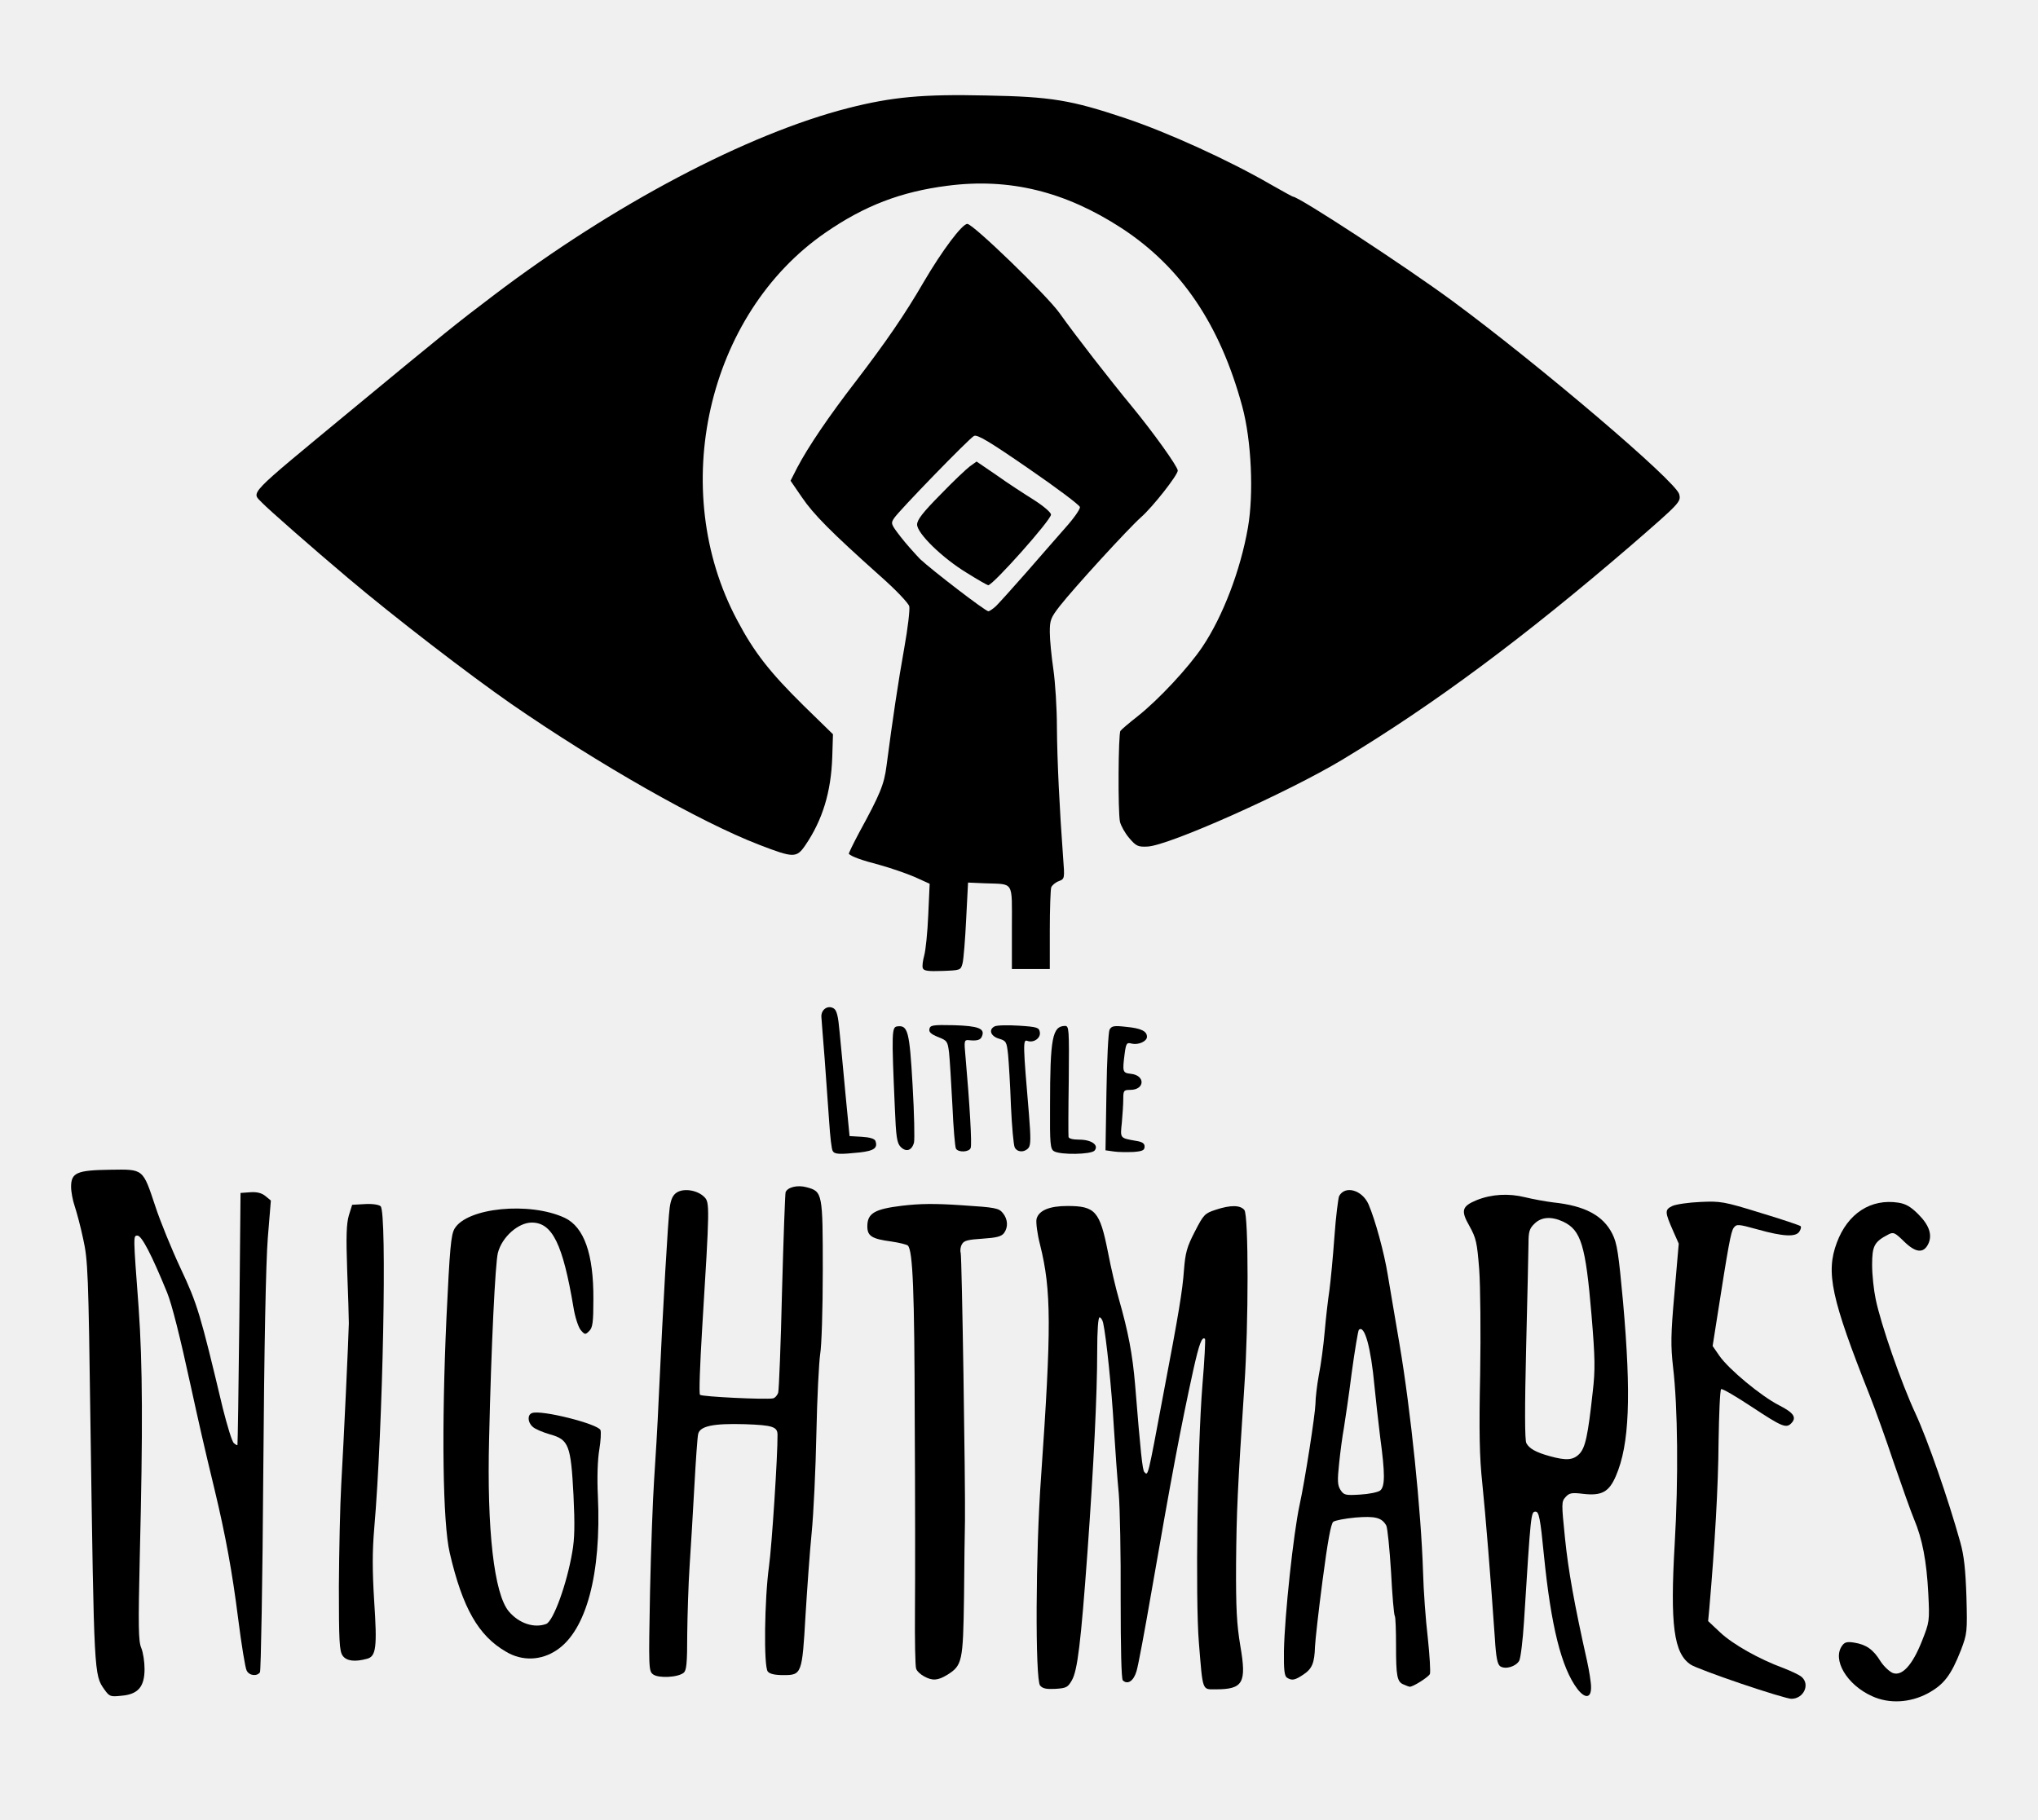
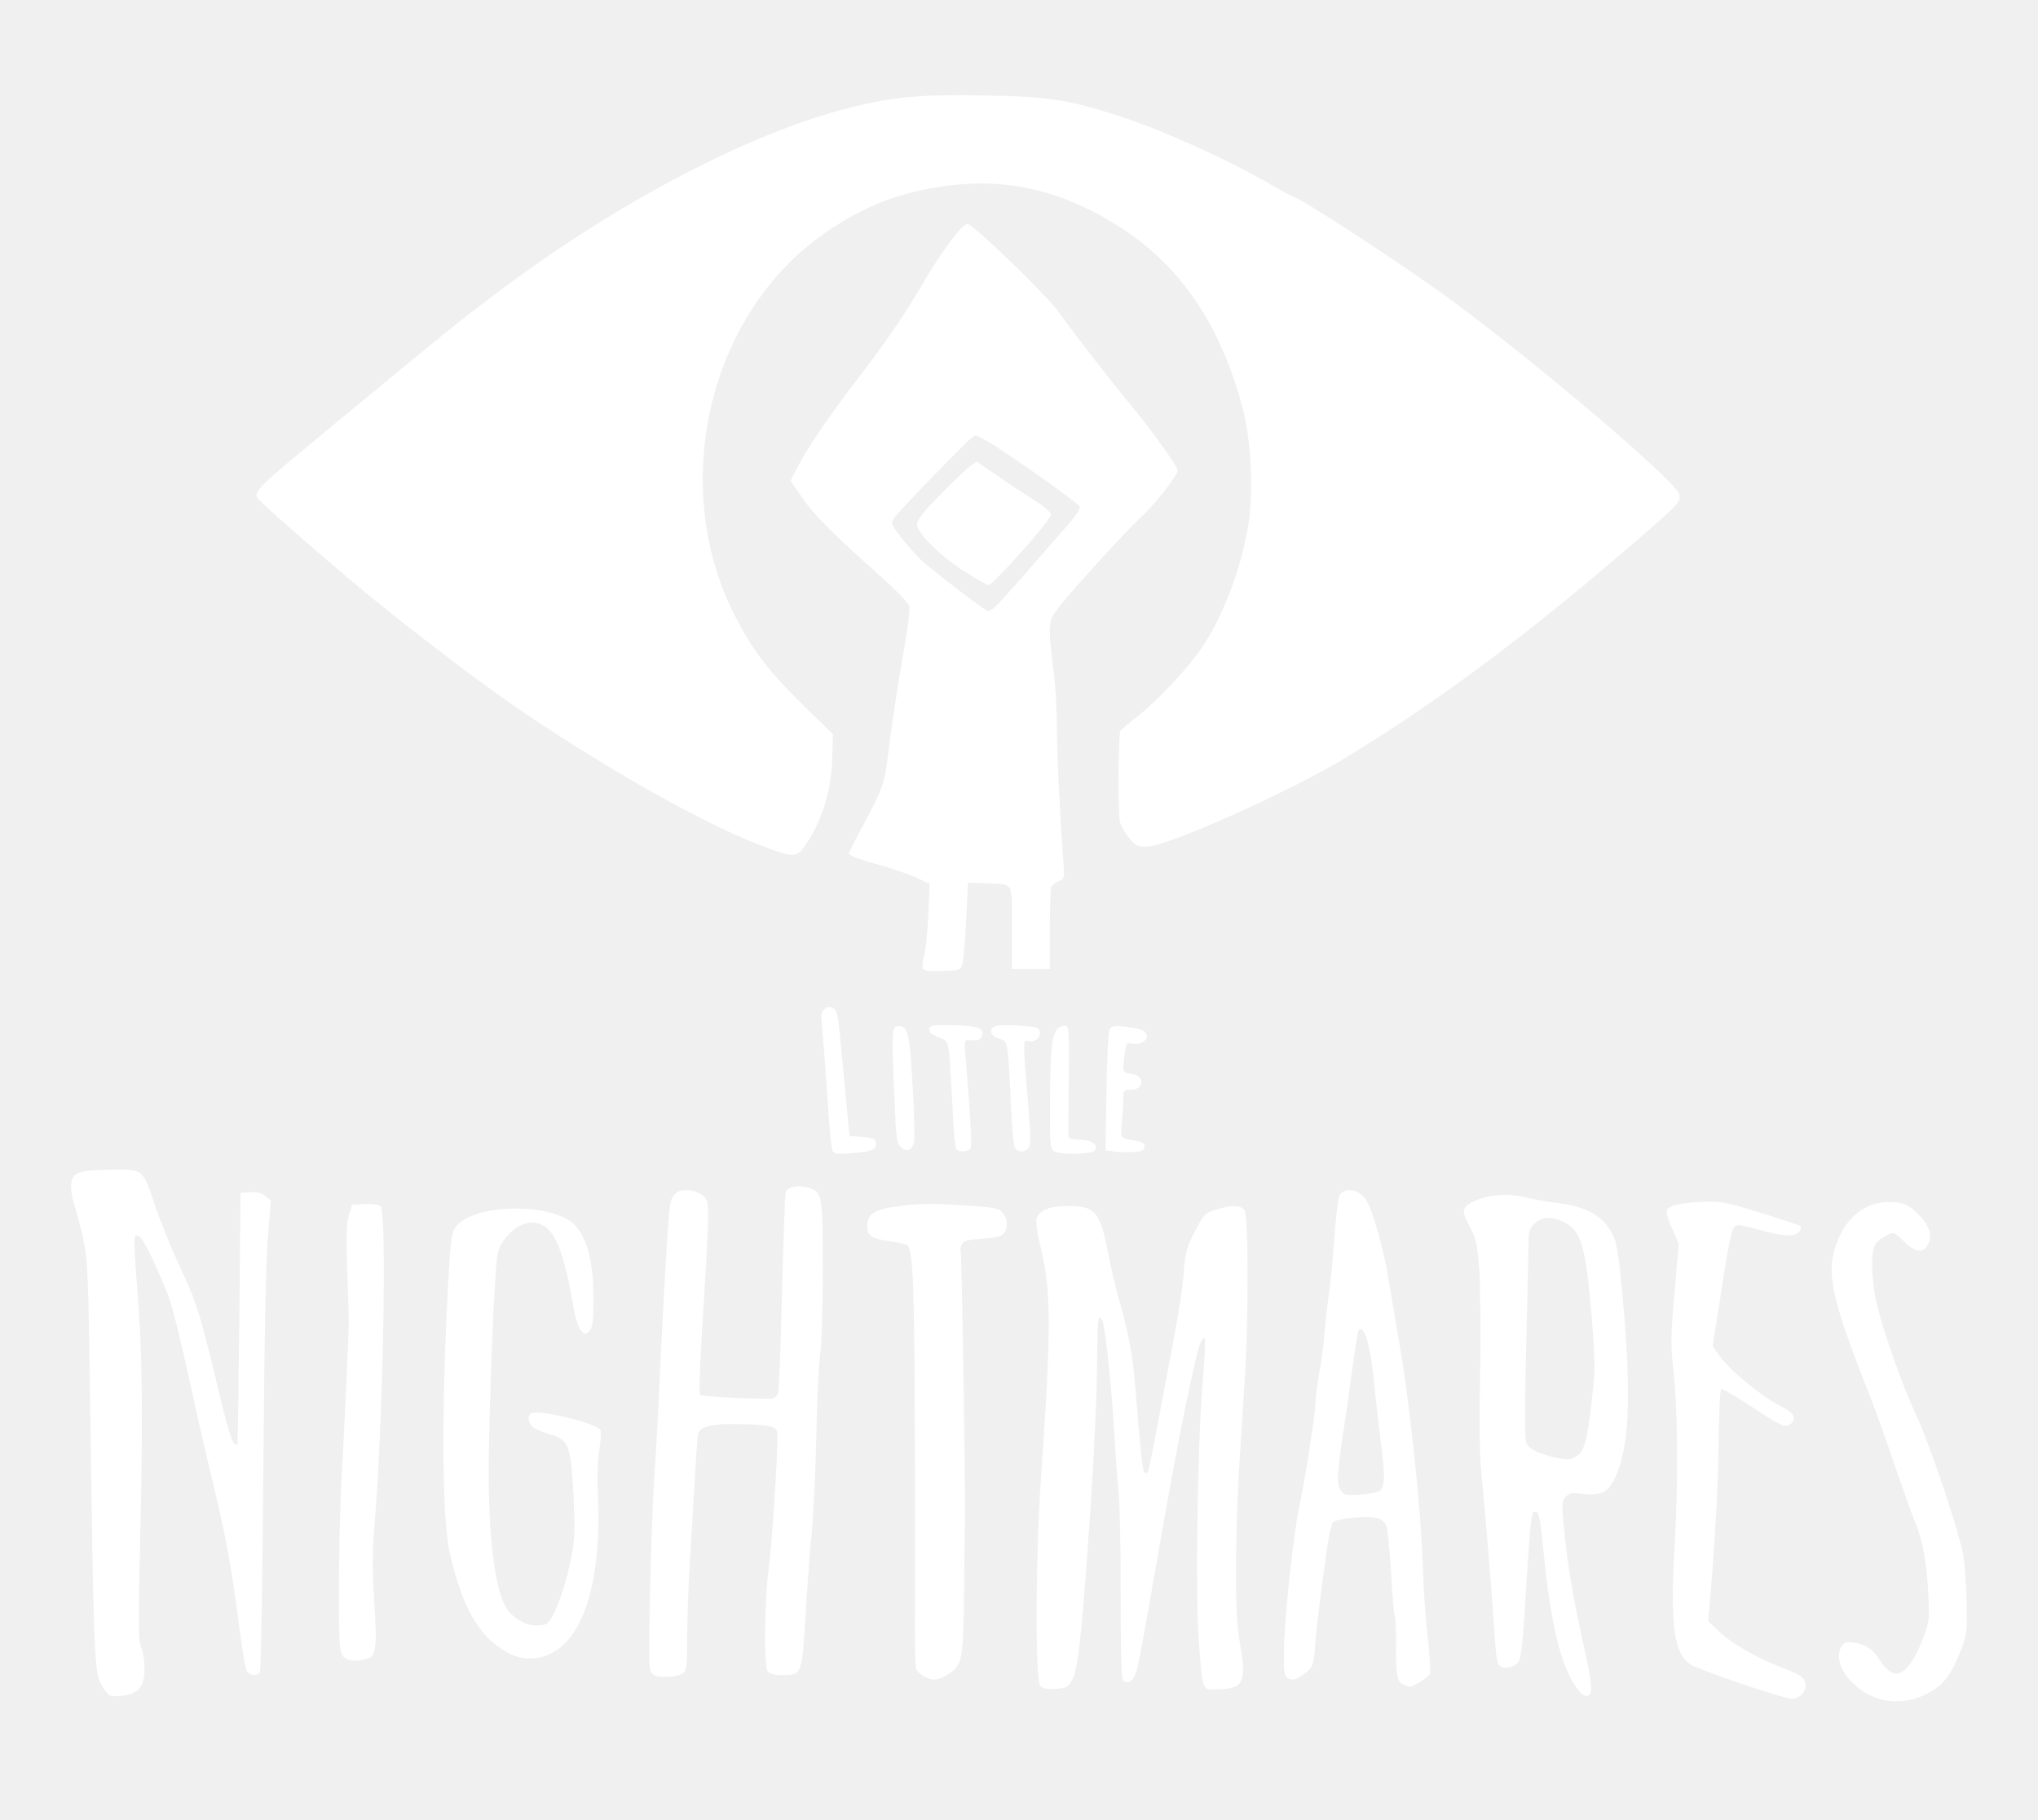
<svg xmlns="http://www.w3.org/2000/svg" version="1.0" width="860px" height="768px" viewBox="0 0 8600 7680" preserveAspectRatio="xMidYMid meet">
-   <g id="layer101" fill="#000000" stroke="none">
+   <g id="layer101" fill="#fff" stroke="none">
    <path d="M7900 7159 c-107 -48 -170 -155 -126 -214 10 -14 21 -17 51 -12 50 8 80 29 110 78 14 22 38 44 52 50 39 15 83 -33 123 -134 32 -81 33 -84 27 -202 -7 -136 -25 -230 -60 -313 -13 -31 -51 -138 -85 -237 -33 -99 -79 -227 -102 -285 -163 -411 -186 -519 -139 -645 46 -124 144 -187 260 -169 32 5 53 18 84 49 46 46 60 87 42 125 -20 41 -53 38 -102 -10 -39 -38 -45 -41 -66 -30 -60 31 -69 48 -69 129 0 42 7 106 15 144 22 107 108 354 168 483 51 110 138 360 189 543 16 57 22 114 26 230 4 149 3 156 -23 225 -42 107 -72 146 -140 183 -75 40 -163 45 -235 12z" />
    <path d="M7347 7106 c-103 -35 -199 -71 -212 -80 -72 -47 -88 -167 -68 -511 16 -272 13 -578 -7 -745 -10 -90 -10 -135 6 -313 l18 -208 -23 -52 c-36 -82 -37 -91 -4 -107 15 -7 69 -15 118 -17 85 -4 99 -2 254 46 90 27 166 53 169 56 4 3 1 14 -5 23 -15 24 -69 21 -176 -9 -83 -23 -89 -23 -101 -7 -12 16 -22 71 -72 391 l-17 108 29 42 c40 57 175 169 251 208 63 32 76 52 51 77 -21 21 -40 13 -164 -69 -68 -45 -126 -79 -131 -76 -5 3 -9 104 -11 224 -1 182 -16 438 -39 702 l-5 53 51 48 c53 50 165 113 266 150 33 13 68 29 78 38 36 32 8 92 -44 92 -13 0 -109 -29 -212 -64z" />
    <path d="M440 7130 c-43 -61 -43 -60 -58 -1100 -9 -661 -11 -711 -31 -801 -11 -53 -28 -115 -36 -139 -8 -23 -15 -60 -15 -81 0 -60 25 -70 165 -72 142 -2 137 -6 191 156 20 61 68 179 106 260 71 151 83 191 178 590 19 75 39 142 47 148 7 6 14 10 15 8 1 -2 5 -242 8 -534 l5 -530 41 -3 c28 -2 48 3 64 16 l23 19 -13 159 c-8 104 -15 445 -19 989 -3 457 -10 836 -14 843 -12 18 -45 15 -56 -7 -6 -10 -22 -109 -36 -219 -25 -198 -53 -351 -100 -547 -46 -190 -64 -271 -100 -435 -46 -212 -80 -346 -100 -395 -65 -159 -107 -240 -125 -240 -18 0 -18 -3 5 304 17 240 18 518 5 1044 -7 302 -6 364 6 392 8 19 14 59 14 89 0 75 -27 107 -97 113 -47 5 -51 4 -73 -27z" />
    <path d="M6656 7128 c-67 -89 -111 -264 -141 -565 -15 -154 -21 -183 -35 -183 -20 0 -20 4 -49 464 -5 79 -14 153 -20 165 -14 25 -58 38 -80 24 -12 -8 -18 -36 -23 -119 -17 -246 -39 -518 -53 -654 -12 -112 -14 -217 -9 -460 3 -173 1 -372 -4 -442 -9 -115 -13 -132 -41 -183 -38 -66 -32 -84 31 -110 63 -25 134 -29 203 -12 33 8 87 18 120 22 133 14 210 55 249 133 20 40 26 82 45 287 35 397 27 602 -30 734 -29 68 -60 85 -138 76 -49 -6 -59 -4 -75 14 -17 19 -17 26 -2 173 14 137 39 277 93 518 9 41 17 91 17 110 1 48 -25 51 -58 8z m8 -991 c26 -26 37 -79 57 -262 11 -94 10 -143 -5 -324 -25 -296 -44 -359 -120 -395 -50 -23 -92 -20 -121 9 -21 20 -25 34 -25 82 0 32 -5 231 -10 442 -6 248 -6 391 1 402 12 23 41 39 99 55 69 19 98 17 124 -9z" />
    <path d="M4389 7114 c-21 -25 -19 -566 4 -879 44 -632 44 -789 -4 -981 -12 -46 -18 -95 -15 -109 9 -36 54 -55 130 -55 118 0 137 22 171 193 13 68 34 157 46 198 40 140 58 234 69 364 23 285 31 360 39 368 16 16 13 30 80 -328 66 -346 81 -439 87 -523 6 -75 12 -98 46 -164 37 -72 42 -77 88 -92 63 -21 104 -20 121 1 18 21 18 483 0 743 -29 439 -33 529 -35 750 -1 192 3 256 18 347 27 156 12 183 -104 183 -58 0 -54 11 -71 -198 -15 -183 -6 -825 15 -1086 9 -105 13 -192 11 -195 -13 -12 -25 22 -49 129 -54 246 -92 449 -177 938 -28 162 -56 313 -63 335 -12 42 -38 59 -58 39 -6 -6 -9 -134 -9 -344 1 -184 -3 -384 -8 -444 -6 -60 -15 -188 -21 -284 -9 -158 -32 -379 -45 -437 -3 -13 -10 -23 -15 -23 -6 0 -10 56 -10 143 0 182 -15 485 -41 847 -28 383 -42 501 -66 542 -17 30 -24 33 -69 36 -38 2 -54 -1 -65 -14z" />
    <path d="M5924 7110 c-29 -11 -33 -35 -33 -167 0 -62 -2 -117 -5 -122 -4 -5 -11 -89 -16 -186 -6 -97 -15 -186 -20 -196 -19 -34 -47 -41 -131 -34 -43 4 -85 12 -93 18 -10 9 -23 80 -45 247 -17 129 -31 255 -32 280 -2 68 -12 93 -48 117 -37 25 -49 27 -70 14 -11 -7 -14 -33 -13 -113 3 -151 40 -496 66 -616 23 -105 66 -383 67 -427 0 -22 6 -76 14 -120 9 -44 20 -127 25 -185 5 -58 14 -136 20 -175 5 -38 15 -140 21 -225 6 -85 16 -163 20 -172 25 -46 97 -26 124 35 28 65 66 204 81 297 9 52 31 185 50 295 47 277 91 704 99 960 2 77 11 202 20 277 8 75 12 144 9 153 -5 13 -75 57 -86 54 -2 0 -13 -4 -24 -9z m-100 -819 c21 -17 21 -71 0 -226 -8 -66 -19 -163 -24 -215 -15 -163 -42 -261 -66 -237 -3 3 -17 85 -30 181 -12 96 -28 201 -33 233 -6 32 -15 99 -20 148 -8 75 -7 94 6 114 14 21 20 23 83 19 37 -2 75 -10 84 -17z" />
    <path d="M3899 7075 c-15 -8 -30 -22 -33 -32 -4 -9 -6 -121 -5 -248 1 -126 1 -489 -1 -805 -1 -540 -8 -712 -29 -733 -4 -4 -35 -12 -69 -17 -83 -11 -102 -23 -102 -64 0 -55 30 -73 146 -87 76 -9 138 -10 254 -2 141 9 155 12 172 33 21 26 23 59 5 84 -11 15 -32 20 -91 24 -62 4 -79 8 -87 24 -6 10 -8 26 -5 36 5 16 20 972 18 1132 -1 41 -3 185 -4 320 -4 273 -7 289 -71 329 -40 24 -62 26 -98 6z" />
    <path d="M2756 7067 c-19 -14 -19 -27 -13 -348 4 -184 12 -395 17 -469 5 -74 15 -234 20 -355 18 -388 39 -749 46 -798 5 -35 13 -53 30 -64 30 -19 87 -10 116 19 23 23 23 38 -9 555 -9 150 -14 276 -9 280 8 8 277 21 308 15 9 -2 19 -14 22 -25 3 -12 11 -204 16 -427 6 -223 13 -411 15 -418 8 -21 50 -32 89 -21 67 18 68 24 68 351 0 165 -5 319 -11 353 -5 33 -13 184 -16 335 -3 151 -12 340 -20 420 -8 80 -19 237 -26 350 -14 245 -16 250 -93 250 -36 0 -58 -5 -66 -15 -18 -21 -14 -306 5 -444 12 -85 37 -471 36 -555 0 -34 -20 -41 -138 -45 -134 -4 -190 8 -197 42 -3 12 -10 112 -16 222 -6 110 -15 261 -20 335 -5 74 -9 203 -10 286 0 124 -3 154 -15 164 -24 20 -106 24 -129 7z" />
    <path d="M1446 6988 c-14 -19 -16 -64 -16 -293 1 -148 5 -342 10 -430 11 -190 31 -623 32 -680 0 -22 -3 -123 -7 -225 -5 -143 -3 -195 7 -230 l14 -45 53 -3 c30 -2 59 2 67 9 28 23 10 937 -27 1362 -8 95 -8 176 0 305 13 195 8 233 -30 243 -51 14 -87 10 -103 -13z" />
    <path d="M2135 6971 c-116 -67 -183 -184 -237 -416 -30 -127 -35 -530 -14 -994 14 -294 19 -349 34 -375 52 -89 317 -115 465 -46 82 39 122 153 121 343 0 98 -3 121 -18 135 -16 16 -18 16 -36 -5 -10 -13 -24 -56 -30 -95 -45 -267 -89 -358 -176 -358 -57 0 -126 61 -143 128 -11 42 -28 389 -37 782 -10 387 21 657 83 731 43 51 107 72 158 53 30 -12 87 -168 110 -304 10 -56 11 -116 5 -240 -11 -211 -20 -234 -99 -256 -31 -9 -64 -23 -73 -32 -22 -19 -23 -51 -3 -58 38 -15 279 46 289 72 3 9 1 46 -5 82 -7 41 -10 116 -6 197 15 328 -49 566 -173 649 -66 45 -147 48 -215 7z" />
    <path d="M3514 4858 c-5 -7 -11 -62 -15 -123 -4 -60 -13 -180 -19 -265 -7 -85 -13 -166 -14 -179 -1 -30 27 -50 52 -35 13 8 19 32 25 100 5 49 16 168 25 264 l17 175 52 3 c33 2 53 8 57 17 11 30 -5 42 -66 49 -86 9 -106 8 -114 -6z" />
    <path d="M4448 4859 c-16 -9 -18 -29 -17 -192 0 -287 10 -336 63 -337 17 0 18 11 16 228 -2 125 -2 233 -1 240 0 7 17 12 45 12 52 0 84 23 65 46 -14 17 -144 19 -171 3z" />
    <path d="M4700 4860 l-35 -5 4 -245 c2 -136 8 -253 13 -264 9 -16 18 -18 71 -12 62 6 87 18 87 42 0 19 -36 35 -63 29 -22 -6 -25 -3 -31 41 -10 78 -9 82 25 86 63 6 61 68 -2 68 -27 0 -29 3 -29 39 0 21 -3 66 -6 99 -7 67 -9 65 59 77 27 4 37 11 37 24 0 16 -9 20 -47 23 -27 1 -64 1 -83 -2z" />
    <path d="M3801 4841 c-16 -16 -20 -41 -25 -167 -14 -317 -13 -339 10 -342 45 -6 52 19 65 249 7 118 9 227 6 241 -9 34 -33 42 -56 19z" />
    <path d="M4034 4848 c-4 -6 -11 -89 -15 -182 -5 -94 -11 -194 -14 -222 -6 -49 -8 -52 -46 -67 -30 -12 -40 -21 -37 -34 3 -16 14 -18 103 -16 103 3 132 14 119 46 -6 17 -21 21 -58 17 -17 -1 -18 4 -12 67 18 203 28 375 22 388 -6 18 -52 20 -62 3z" />
    <path d="M4282 4843 c-5 -10 -12 -89 -16 -175 -3 -87 -9 -184 -12 -216 -6 -55 -8 -59 -38 -68 -35 -10 -46 -38 -19 -52 10 -5 56 -6 103 -3 78 5 85 8 88 28 4 25 -27 46 -53 36 -19 -7 -18 16 7 310 8 99 8 130 -2 142 -17 20 -47 19 -58 -2z" />
    <path d="M3894 4086 c-3 -8 0 -31 6 -53 6 -21 14 -98 17 -170 l6 -133 -64 -29 c-35 -15 -102 -38 -149 -51 -73 -19 -115 -34 -128 -46 -2 -1 18 -42 44 -91 88 -161 105 -202 115 -281 25 -192 50 -359 75 -498 15 -83 24 -162 21 -175 -4 -14 -57 -70 -124 -129 -207 -185 -280 -259 -329 -331 l-48 -70 28 -55 c46 -88 135 -219 247 -364 127 -166 207 -282 287 -420 78 -133 162 -245 184 -245 24 0 334 300 388 375 71 100 216 286 306 395 89 108 193 253 194 271 0 19 -105 153 -155 197 -54 48 -281 296 -343 375 -38 49 -42 59 -42 110 0 32 7 102 15 157 8 55 15 165 15 245 1 138 11 345 26 547 7 92 7 92 -18 102 -14 5 -28 17 -32 26 -3 9 -6 91 -6 181 l0 164 -80 0 -80 0 0 -175 c0 -201 11 -182 -115 -187 l-70 -3 -8 155 c-4 85 -11 169 -15 185 -8 30 -8 30 -85 33 -60 2 -79 0 -83 -12z m309 -1528 c13 -13 71 -77 128 -142 57 -66 132 -151 166 -190 35 -39 62 -78 60 -86 -1 -8 -98 -81 -216 -162 -168 -116 -217 -145 -231 -138 -21 11 -316 315 -337 347 -15 22 -13 26 27 78 23 30 61 72 83 95 48 45 275 220 288 220 4 0 19 -10 32 -22z" />
    <path d="M4080 2418 c-104 -63 -210 -167 -210 -204 0 -20 24 -51 98 -126 53 -55 110 -109 125 -120 l28 -20 85 58 c46 33 117 79 157 104 42 27 72 53 72 62 0 23 -245 298 -265 298 -3 0 -44 -23 -90 -52z" />
    <path d="M3205 3566 c-250 -96 -680 -341 -1049 -596 -177 -123 -493 -366 -687 -530 -153 -129 -336 -290 -363 -318 -45 -48 -72 -20 374 -389 403 -333 445 -367 605 -488 502 -381 1068 -680 1495 -789 185 -47 314 -59 581 -53 275 5 358 19 588 96 179 60 436 177 614 280 49 28 91 51 93 51 25 0 473 293 674 441 367 271 943 761 956 815 8 32 4 36 -201 214 -452 389 -832 672 -1220 906 -231 139 -735 364 -823 367 -40 2 -48 -2 -77 -36 -18 -21 -35 -52 -39 -69 -9 -43 -7 -371 2 -383 4 -6 37 -34 74 -63 87 -69 213 -204 272 -292 86 -128 161 -324 192 -503 25 -143 15 -368 -24 -512 -94 -346 -258 -588 -509 -752 -238 -155 -474 -213 -735 -179 -196 25 -350 84 -515 198 -499 344 -667 1084 -372 1636 71 135 138 220 280 360 l124 121 -3 96 c-5 148 -41 266 -114 373 -37 54 -50 53 -193 -2z" />
  </g>
</svg>
